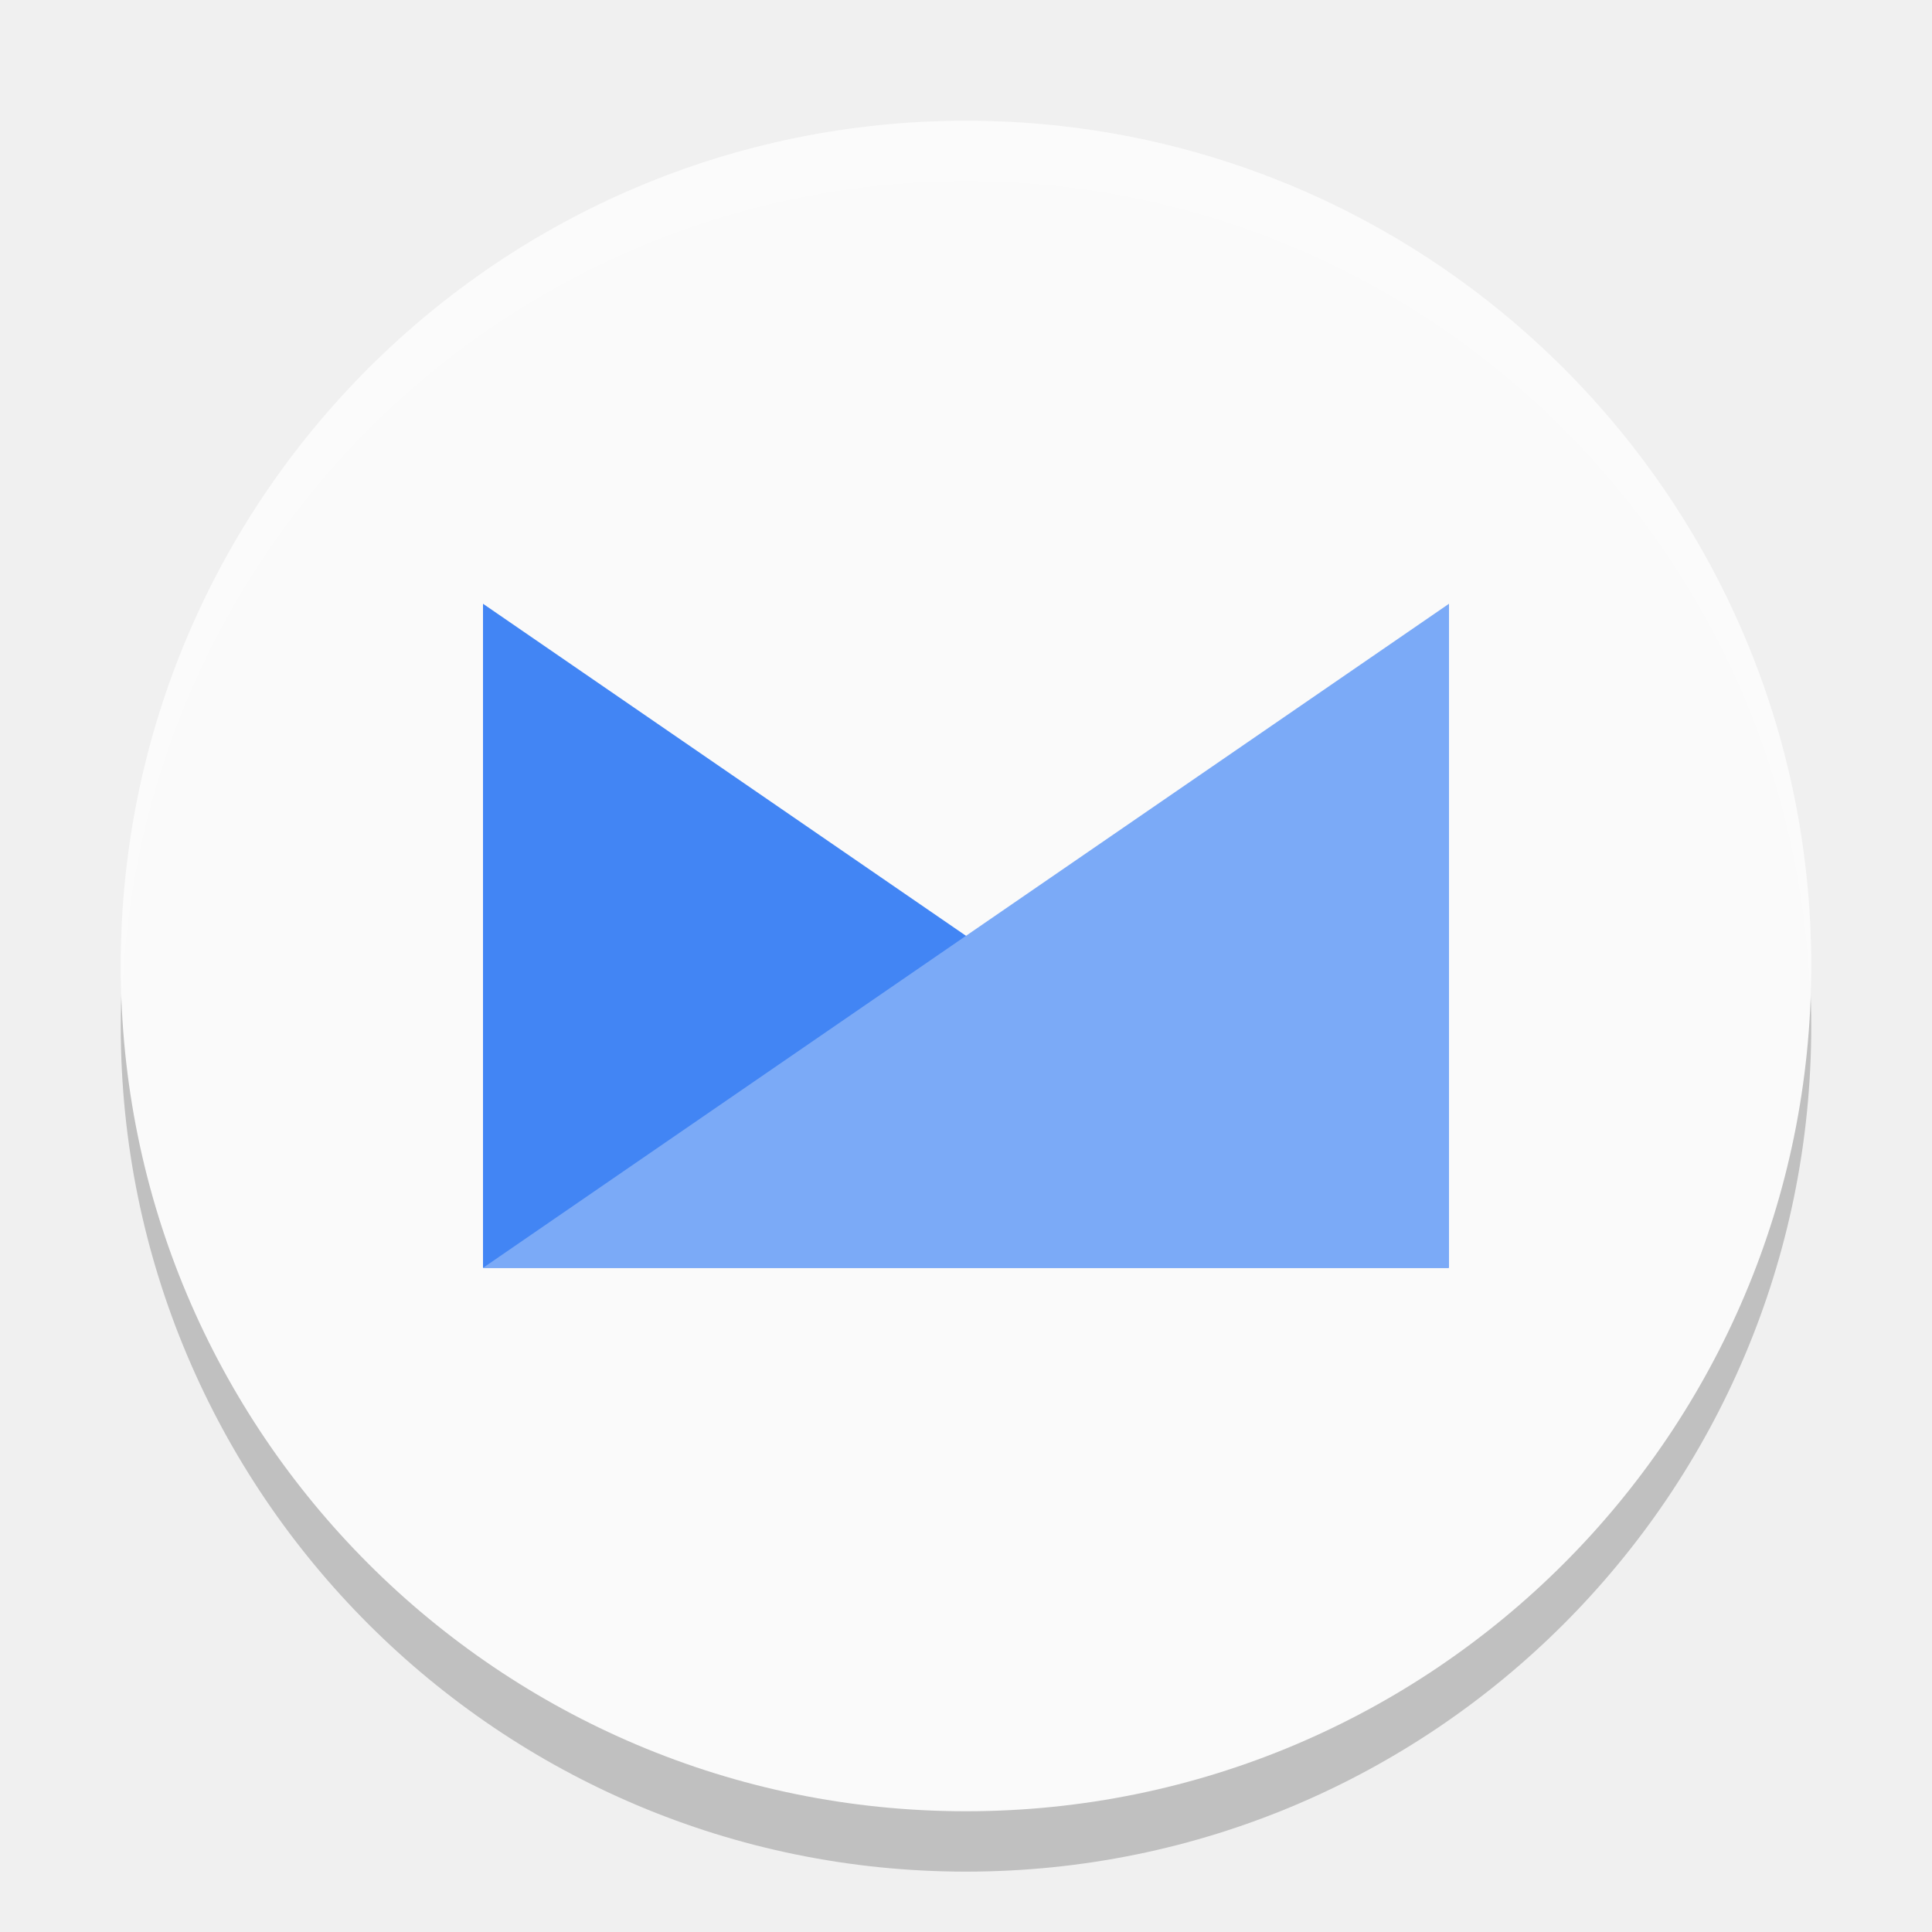
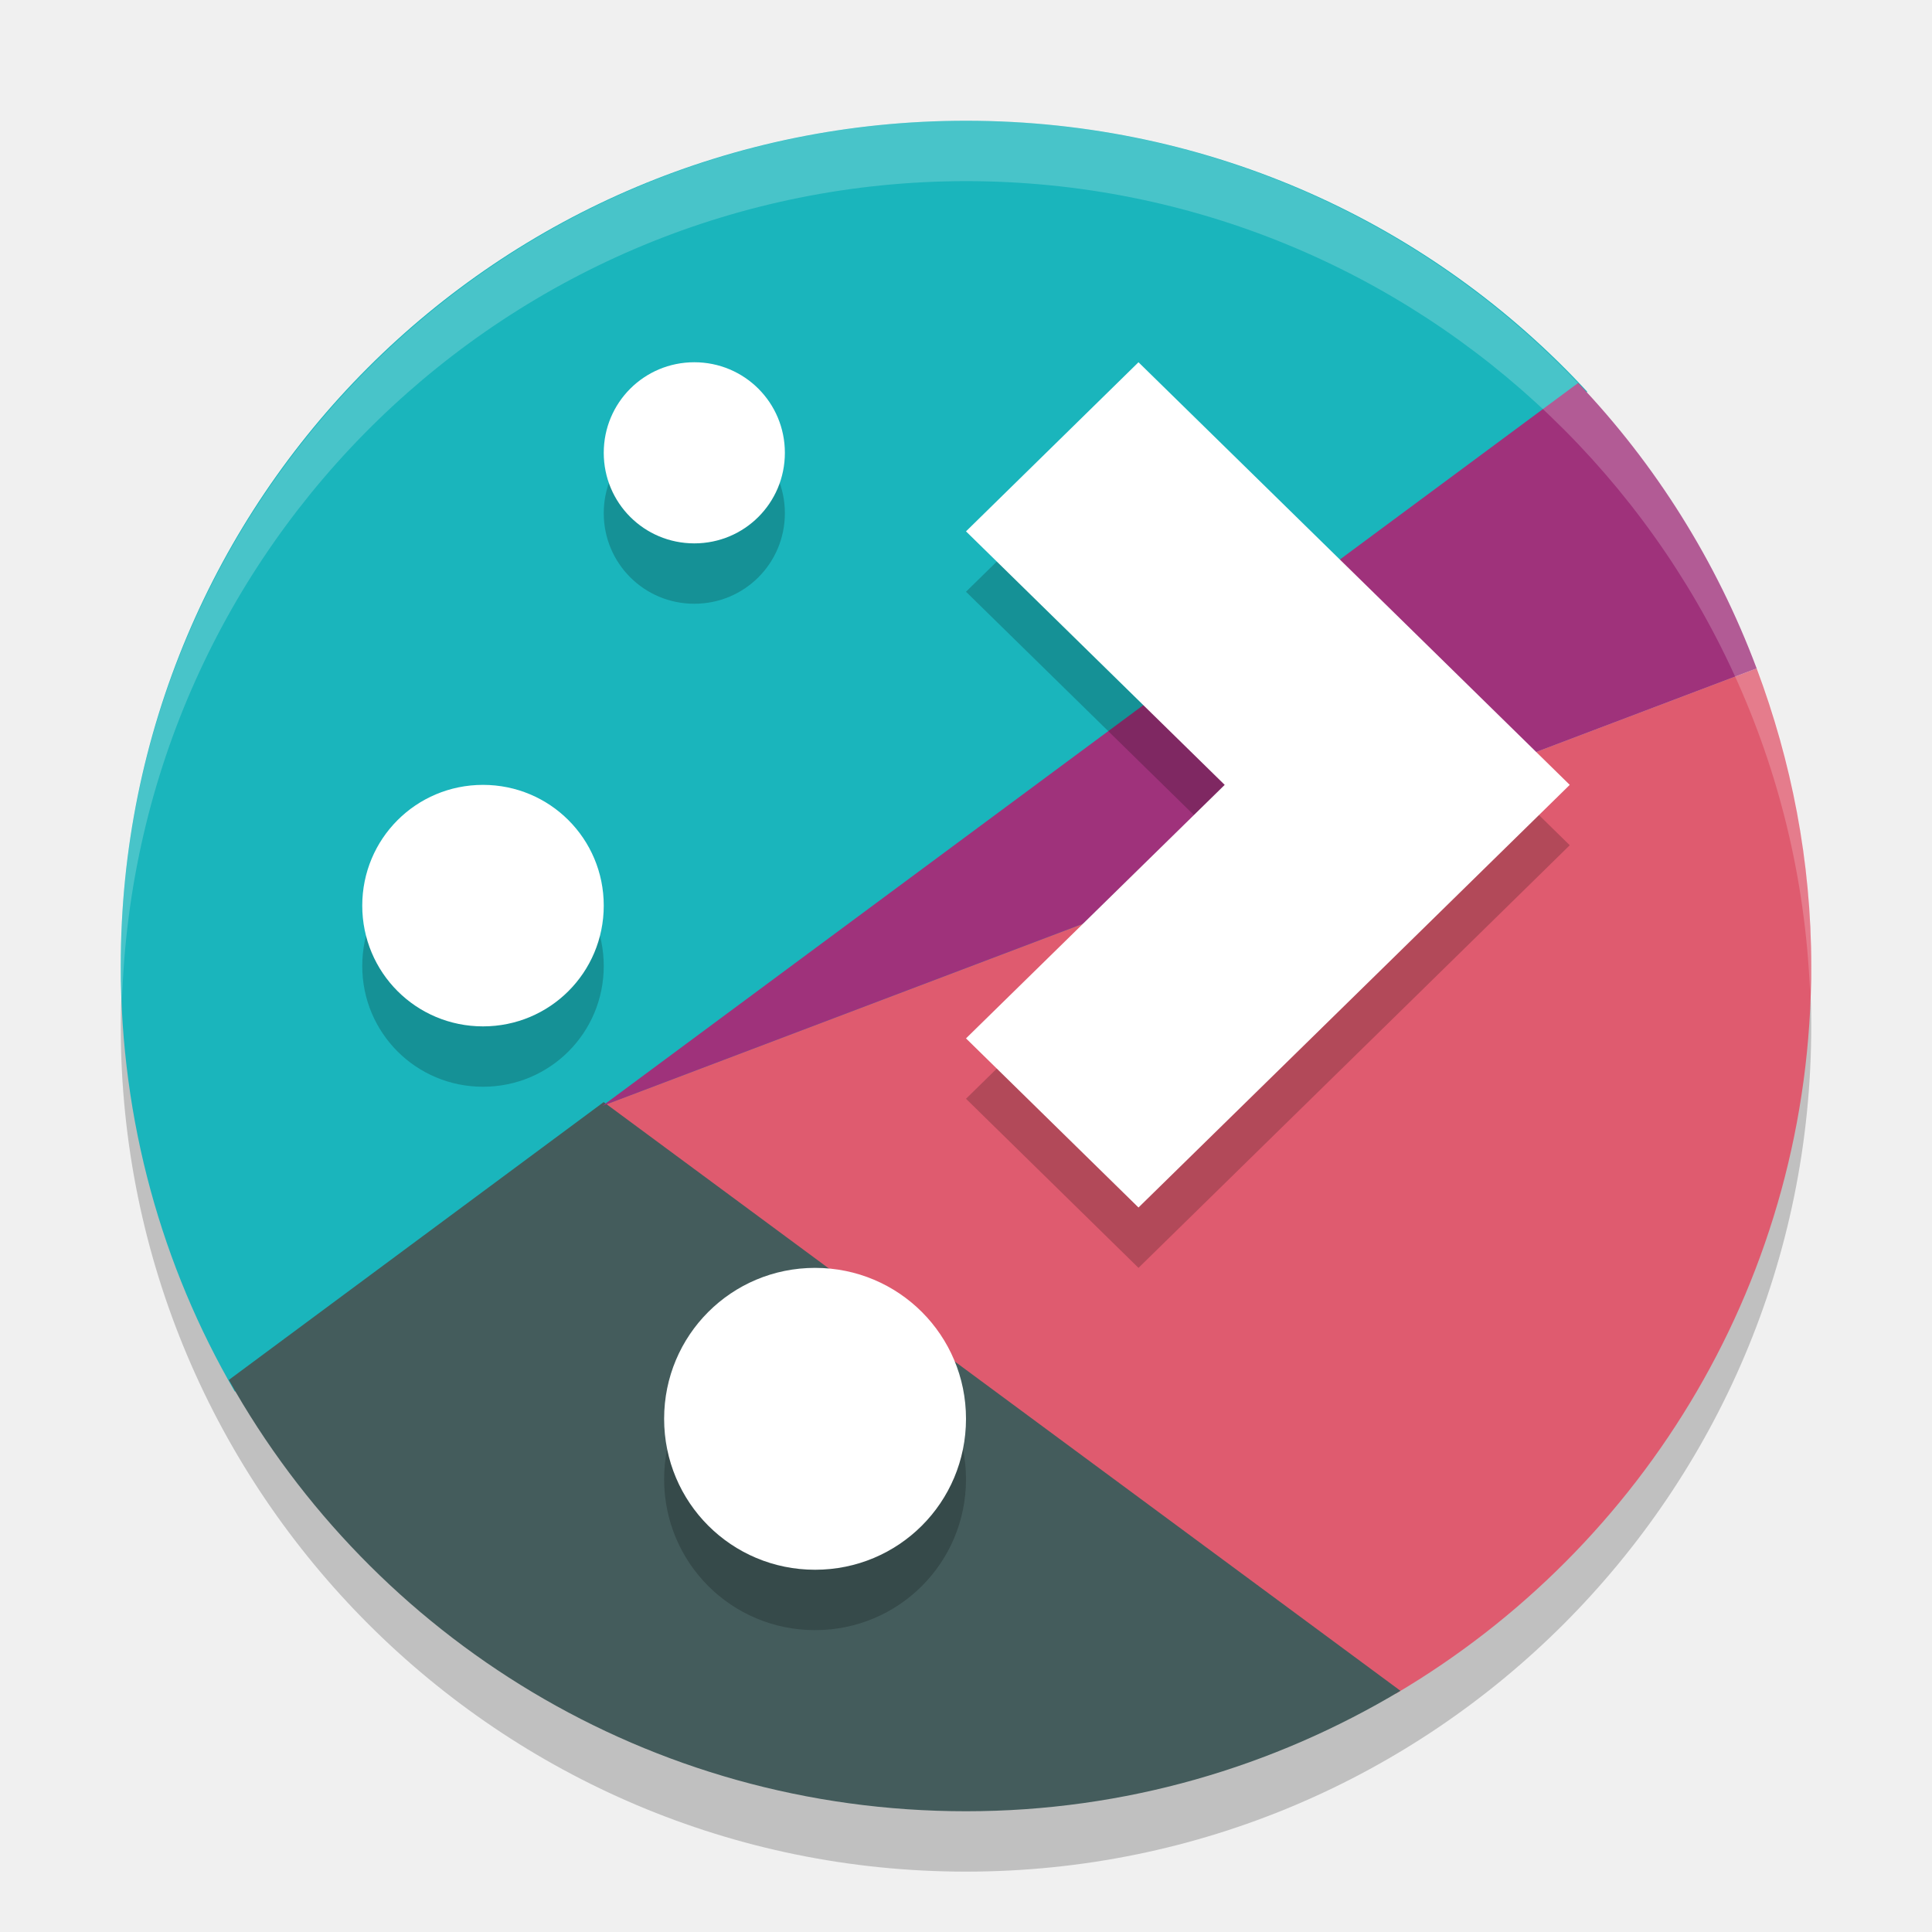
- <svg xmlns="http://www.w3.org/2000/svg" width="32" height="32" version="1.1">
-   <g id="22-22-start-here-kde" transform="translate(27,4.999994)">
-     <rect style="opacity:0.001" width="22" height="22" x="5" y="5" />
-     <path style="fill:#dfdfdf" d="m 17.008,8 -3.013,0.525 V 18.895 l 2.997,-0.386 -0.016,-4.674 3.536,5.173 3.474,-0.499 -3.997,-5.355 4.01,-4.493 -3.517,-0.647 -3.507,4.493 z m -6.336,2.648 c -0.029,0.002 -0.056,0.015 -0.078,0.037 l -1.034,1.045 c -0.045,0.045 -0.052,0.116 -0.018,0.17 l 1.249,1.917 c -0.236,0.418 -0.414,0.876 -0.529,1.355 L 8.105,15.701 C 8.046,15.715 8,15.769 8,15.831 v 0.681 0.681 c 0,0.062 0.046,0.116 0.105,0.131 l 2.156,0.528 c 0.115,0.479 0.293,0.937 0.529,1.355 l -1.249,1.917 c -0.035,0.054 -0.027,0.124 0.018,0.17 l 1.034,1.045 c 0.044,0.044 0.111,0.048 0.164,0.016 l 1.957,-1.199 c 0.384,0.224 0.985,0.403 1.423,0.523 l 0.459,2.213 C 14.609,23.955 14.659,24 14.723,24 h 0.771 0.771 c 0.063,0 0.114,-0.045 0.127,-0.109 l 0.459,-2.213 c 0.438,-0.119 1.039,-0.299 1.423,-0.523 l 1.957,1.199 c 0.053,0.032 0.12,0.028 0.164,-0.016 l 1.034,-1.045 c 0.045,-0.045 0.052,-0.116 0.018,-0.17 l -1.04,-1.597 -0.129,0.019 -0.73,-1.069 c -0.745,1.561 -2.322,2.557 -4.053,2.558 -2.483,0 -4.496,-2.012 -4.496,-4.493 0.001,-1.705 0.969,-3.263 2.498,-4.021 v -0.981 c -0.285,0.095 -0.565,0.202 -0.781,0.328 l -1.957,-1.199 c -0.026,-0.016 -0.057,-0.024 -0.086,-0.021 z" />
-   </g>
-   <g id="start-here-kde">
-     <rect style="opacity:0.001" width="32" height="32" x="0" y="0" />
-     <circle style="opacity:0.2" cx="16" cy="17" r="14" />
-     <circle style="fill:#fafafa" cx="16" cy="16" r="14" />
-     <path style="fill:#4285f4" d="M 8,10 V 21 H 24 Z" />
-     <path style="fill:#7baaf7" d="M 24,10 V 21 H 8 Z" />
-     <path style="opacity:0.2;fill:#ffffff" d="M 16,2 A 14,14 0 0 0 2,16 14,14 0 0 0 2.021,16.586 14,14 0 0 1 16,3 14,14 0 0 1 29.979,16.414 14,14 0 0 0 30,16 14,14 0 0 0 16,2 Z" />
-   </g>
+ <svg xmlns="http://www.w3.org/2000/svg" width="32" height="32" version="1">
+   <circle style="opacity:0.2" cx="16" cy="17" r="14" />
+   <path style="fill:#1ab5bc" d="M 16,2 C 8.244,2 2,8.244 2,16 2,18.572 2.687,20.978 3.887,23.045 18.342,23.546 25.8,7.6 26.288,6.486 23.734,3.724 20.076,2 16,2 Z" />
+   <path style="fill:#df5b6f" d="M 29.096,11.071 9.976,18.316 23.118,28.053 C 27.239,25.622 30,21.15 30,16 30,14.261 29.671,12.605 29.096,11.071 Z" />
+   <path style="fill:#445c5c" d="M 9.999,18.254 3.79,22.856 C 6.183,27.124 10.74,30 16,30 c 2.639,0 5.093,-0.736 7.196,-1.995 z" />
+   <path style="fill:#9f327b" d="M 26.138,6.344 9.978,18.317 29.096,11.071 C 28.43,9.294 27.421,7.691 26.138,6.344 Z" />
+   <path style="opacity:0.2" d="M 11.5,7 C 10.669,7 10,7.669 10,8.5 10,9.331 10.669,10 11.5,10 12.331,10 13,9.331 13,8.5 13,7.669 12.331,7 11.5,7 Z M 18.857,7 16,9.801 20.285,14 16,18.199 18.857,21 23.143,16.801 26,14 23.143,11.199 Z M 8,14 c -1.108,0 -2,0.892 -2,2 0,1.108 0.892,2 2,2 1.108,0 2,-0.892 2,-2 0,-1.108 -0.892,-2 -2,-2 z m 5.5,8 C 12.115,22 11,23.115 11,24.5 11,25.885 12.115,27 13.5,27 14.885,27 16,25.885 16,24.5 16,23.115 14.885,22 13.5,22 Z" />
+   <path style="fill:#ffffff" d="M 11.5 6 C 10.669 6 10 6.669 10 7.5 C 10 8.331 10.669 9 11.5 9 C 12.331 9 13 8.331 13 7.5 C 13 6.669 12.331 6 11.5 6 z M 18.857 6 L 16 8.801 L 20.285 13 L 16 17.199 L 18.857 20 L 23.143 15.801 L 26 13 L 23.143 10.199 L 18.857 6 z M 8 13 C 6.892 13 6 13.892 6 15 C 6 16.108 6.892 17 8 17 C 9.108 17 10 16.108 10 15 C 10 13.892 9.108 13 8 13 z M 13.5 21 C 12.115 21 11 22.115 11 23.5 C 11 24.885 12.115 26 13.5 26 C 14.885 26 16 24.885 16 23.5 C 16 22.115 14.885 21 13.5 21 z" />
+   <path style="opacity:0.2;fill:#ffffff" d="M 16 2 A 14 14 0 0 0 2 16 A 14 14 0 0 0 2.021 16.586 A 14 14 0 0 1 16 3 A 14 14 0 0 1 29.979 16.414 A 14 14 0 0 0 30 16 A 14 14 0 0 0 16 2 z" />
</svg>
